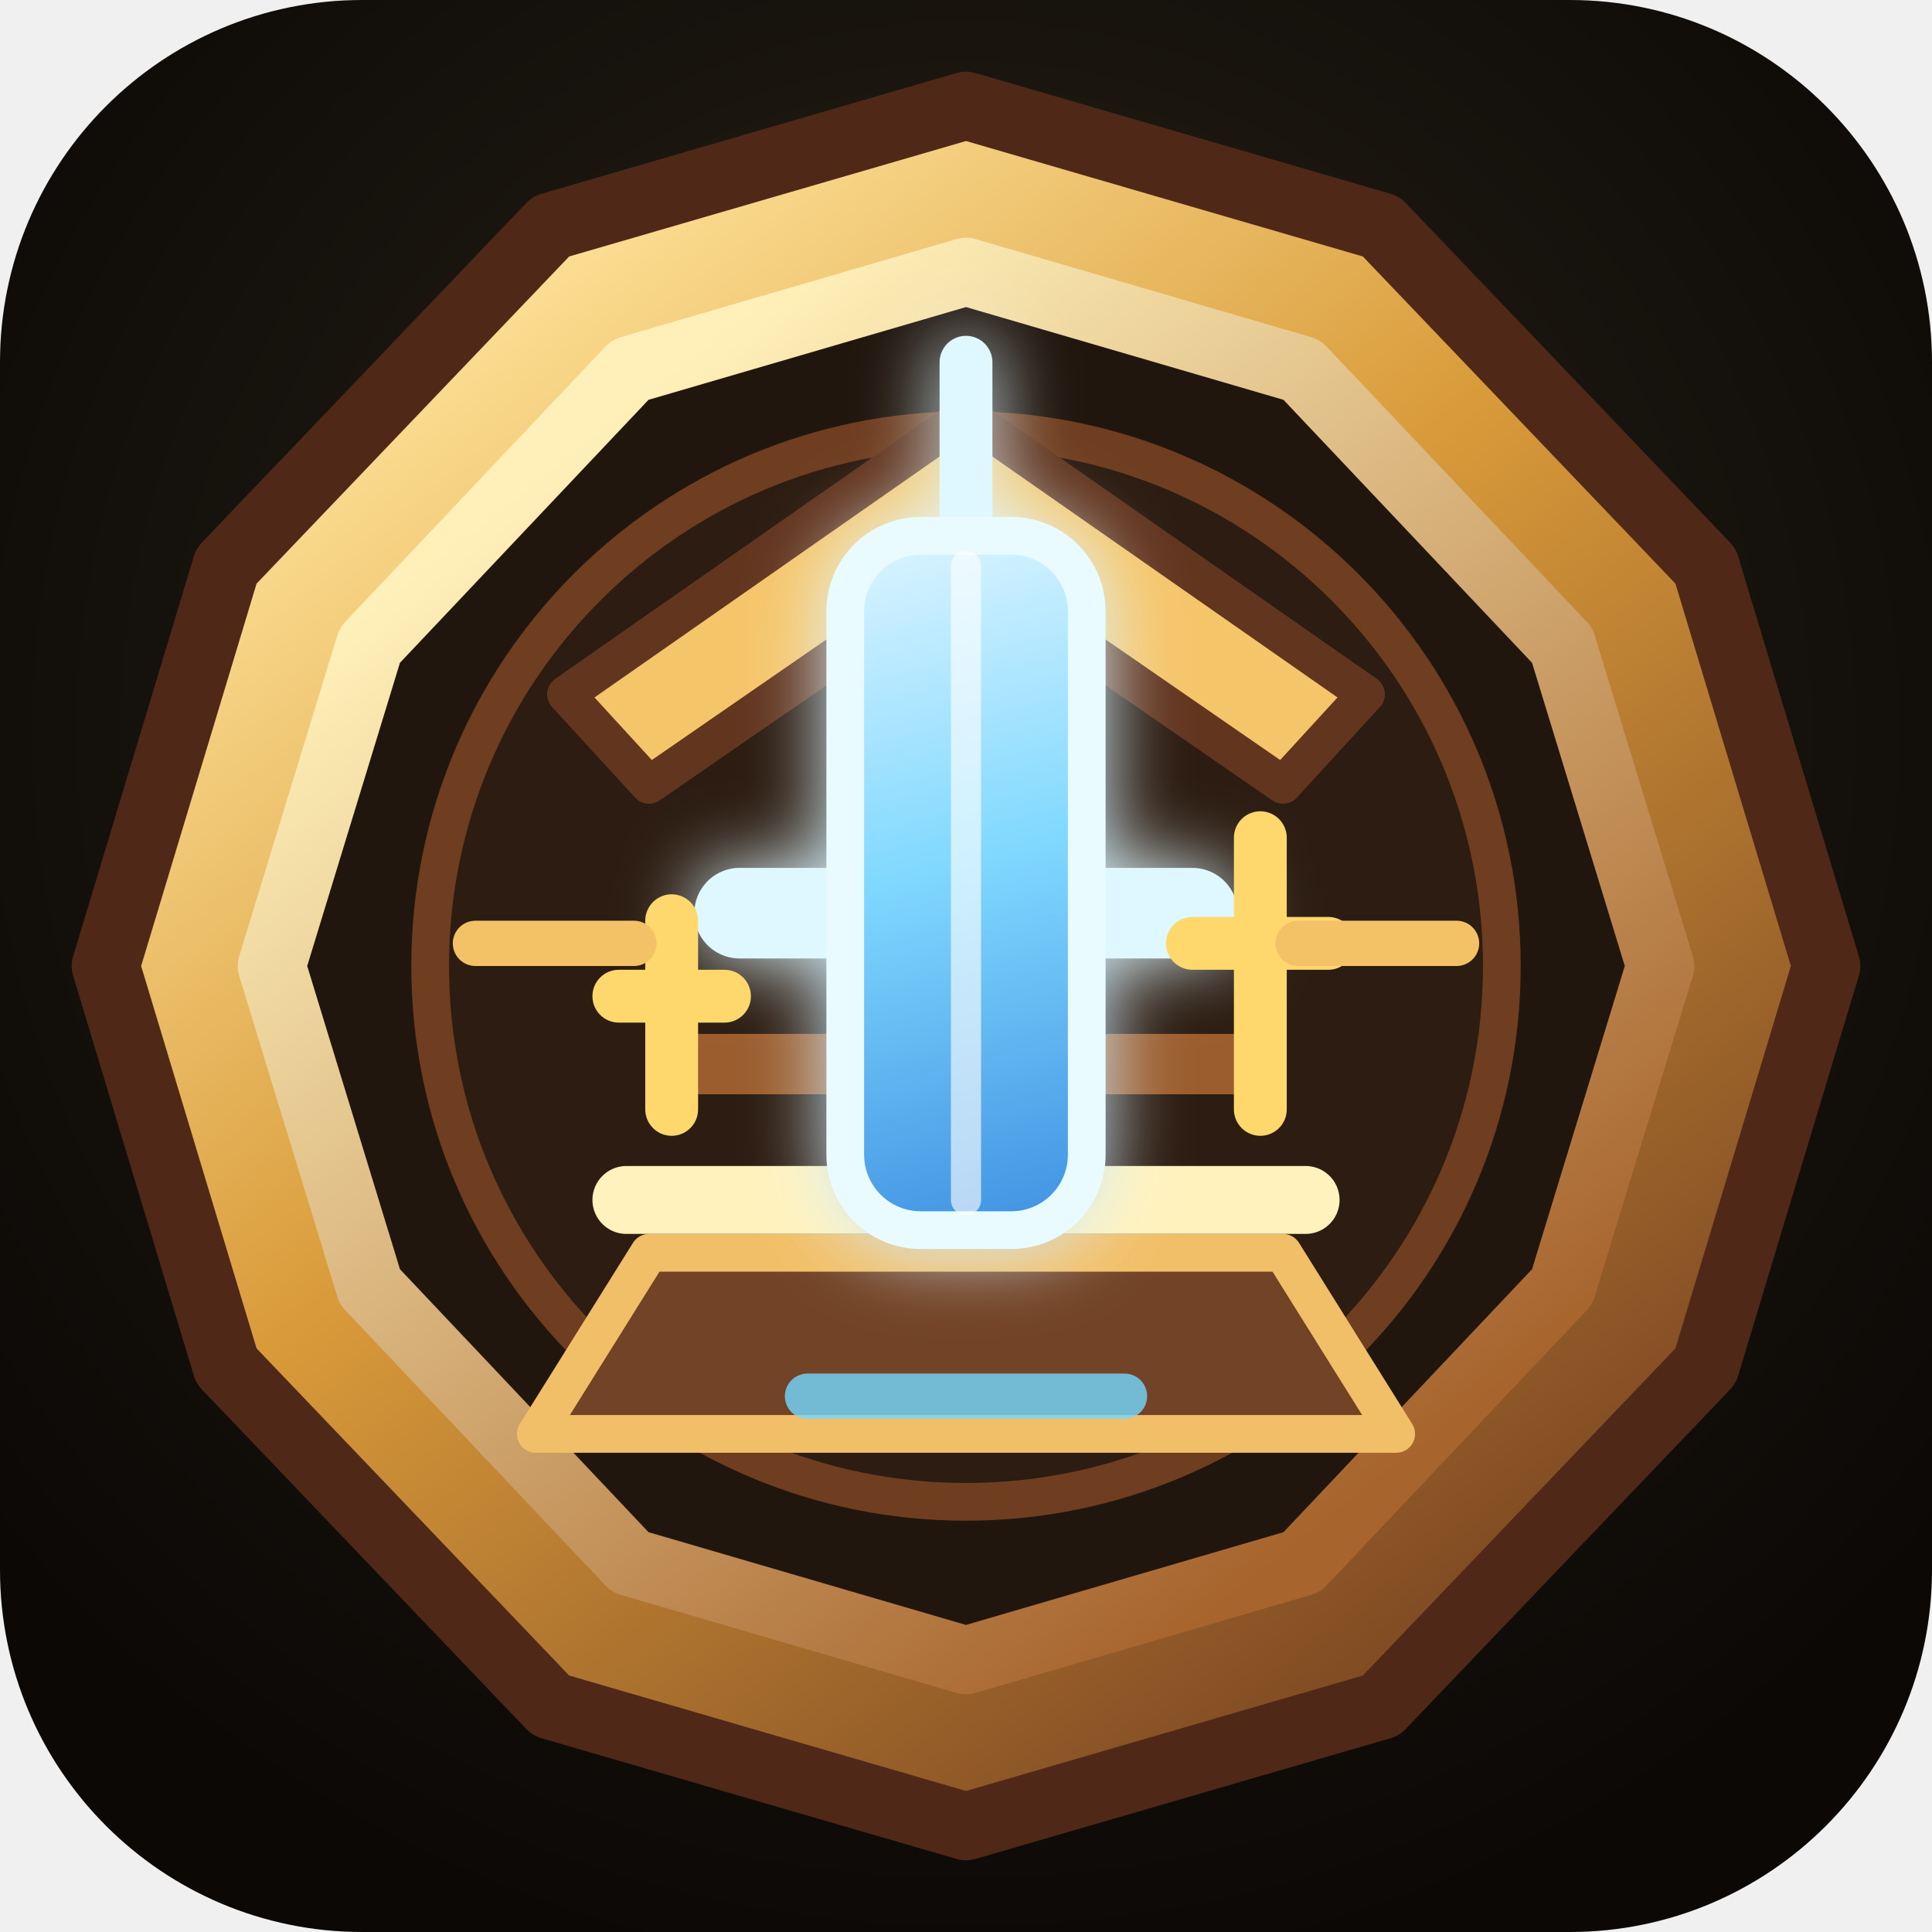
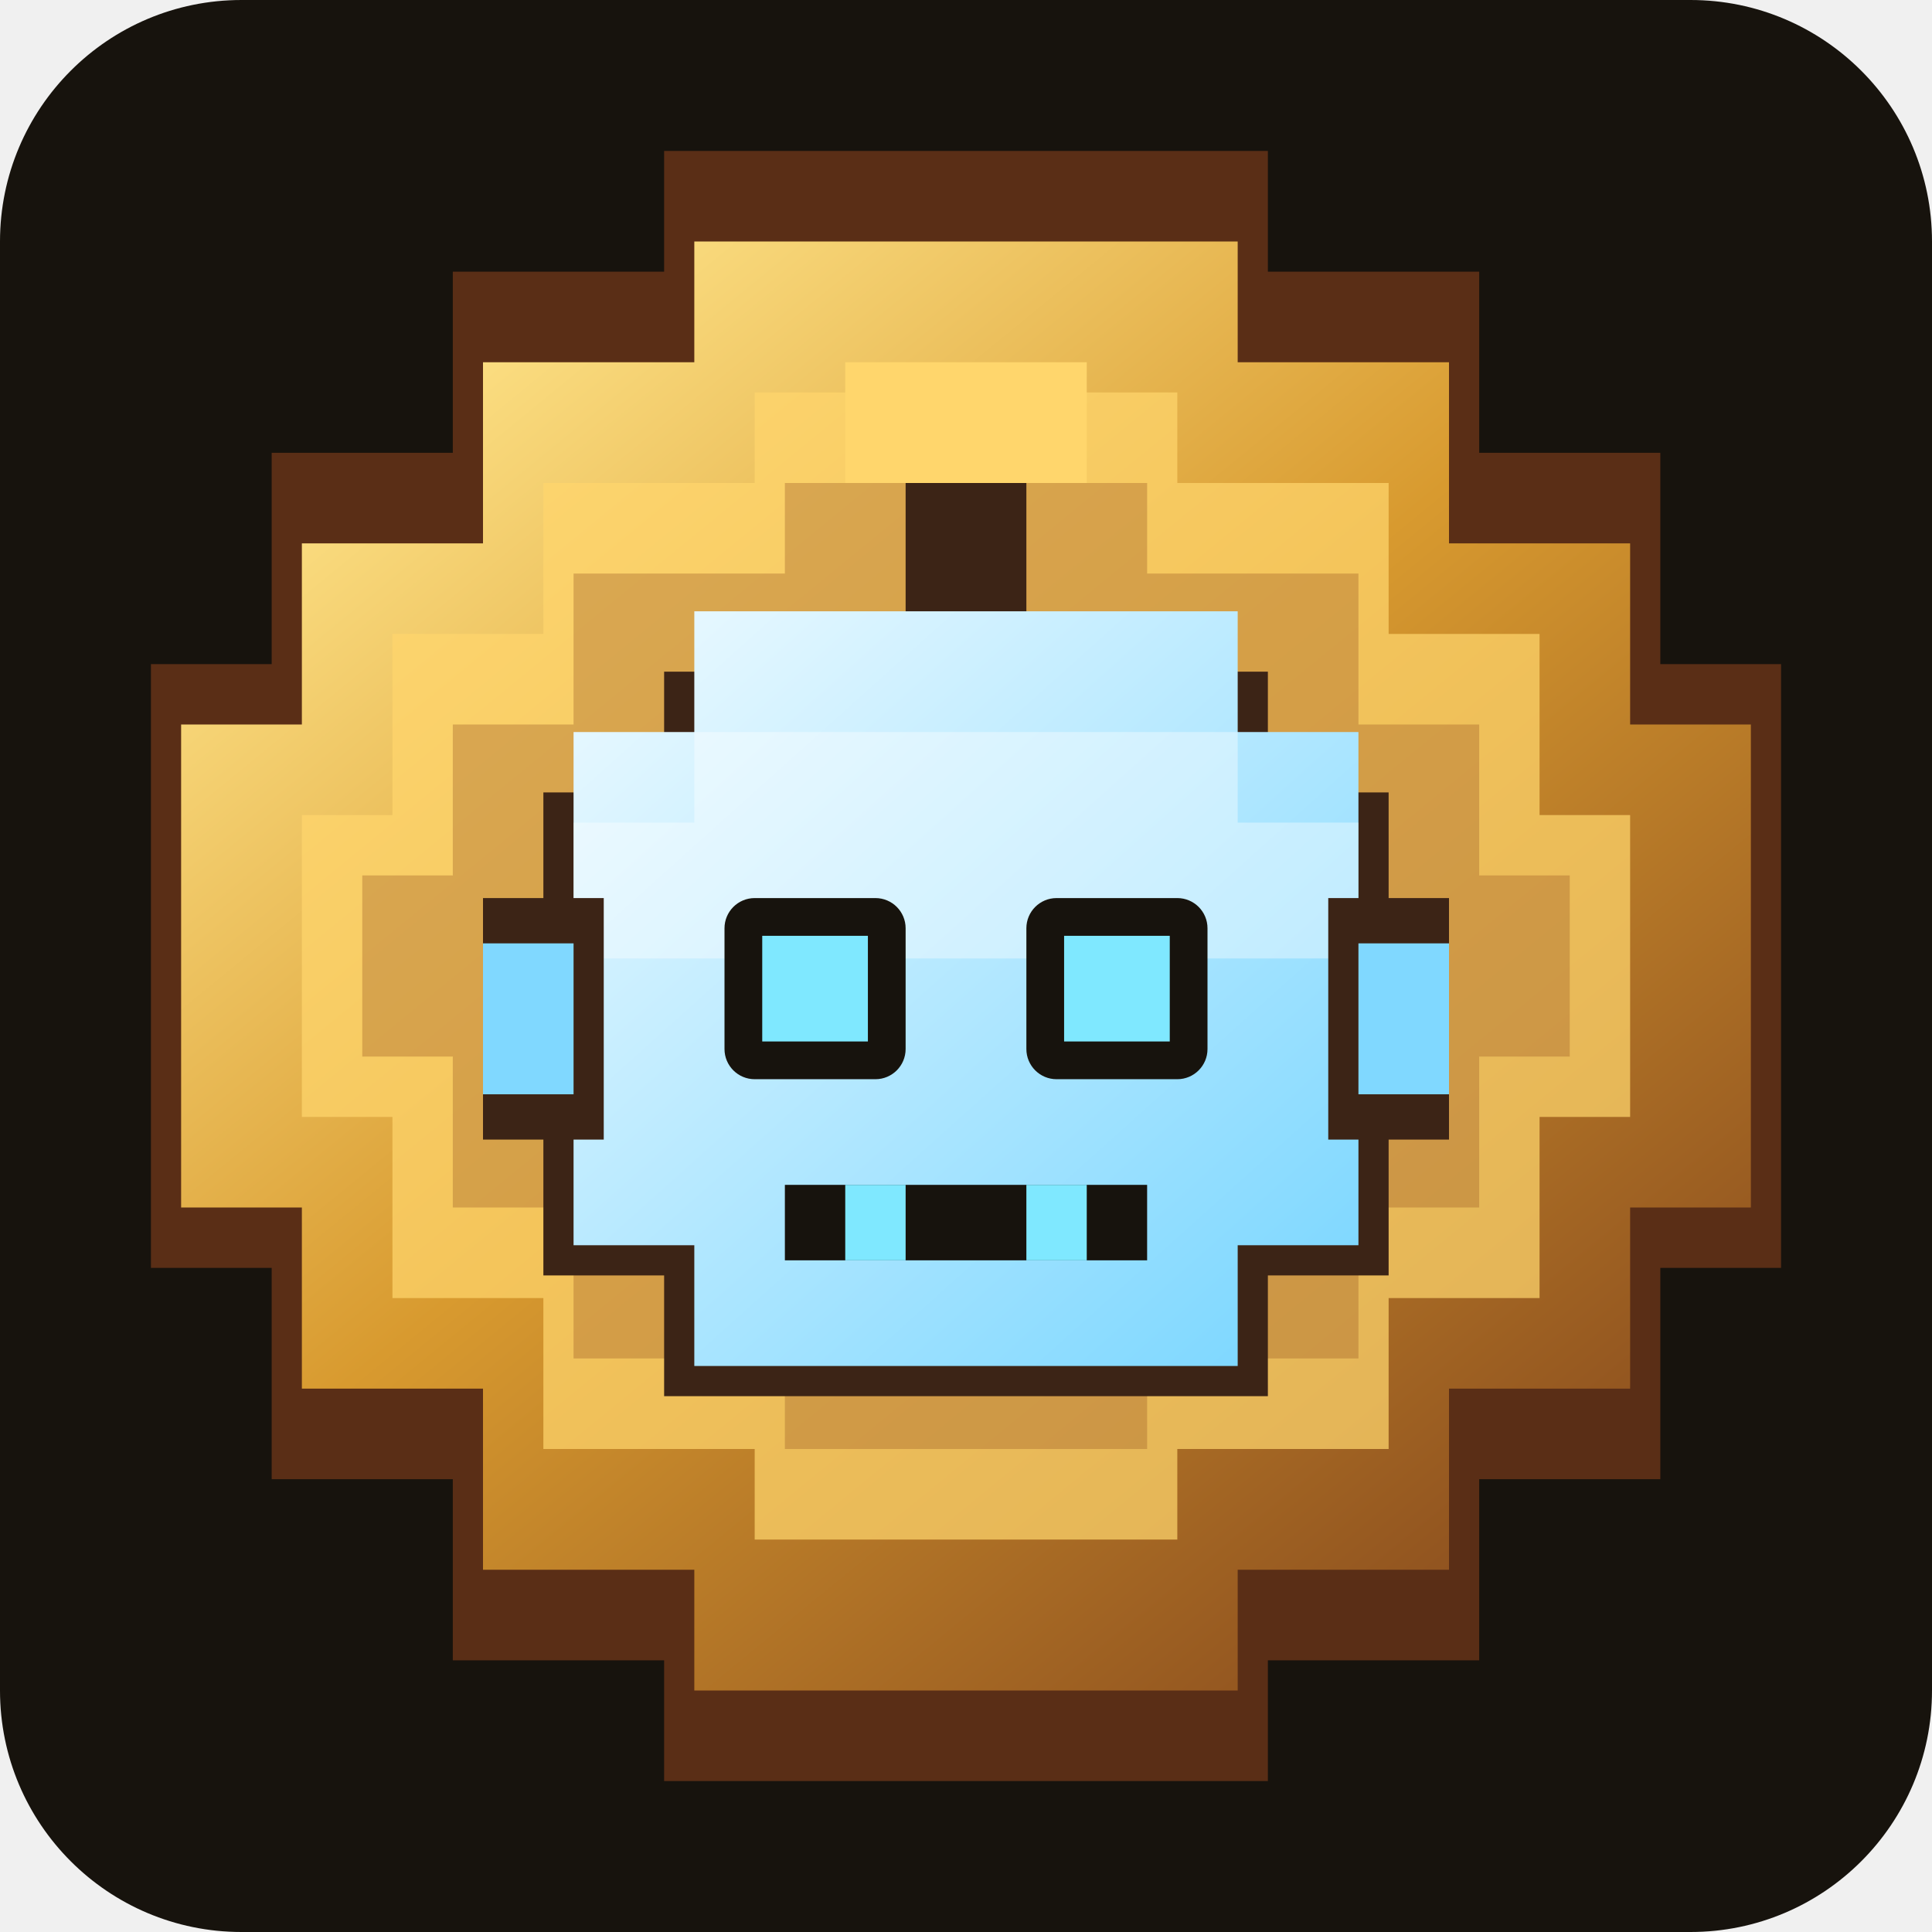
- <svg xmlns="http://www.w3.org/2000/svg" viewBox="0 0 512 512" role="img" aria-label="Trading Gym crest">
+ <svg xmlns="http://www.w3.org/2000/svg" viewBox="0 0 512 512" role="img" aria-label="Trading Gym bot coin">
  <defs>
-     <radialGradient id="bg" cx="50%" cy="38%" r="65%">
-       <stop offset="0%" stop-color="#34301d" />
-       <stop offset="58%" stop-color="#17130d" />
-       <stop offset="100%" stop-color="#0b0806" />
-     </radialGradient>
-     <linearGradient id="coin" x1="112" y1="76" x2="398" y2="440" gradientUnits="userSpaceOnUse">
-       <stop offset="0%" stop-color="#ffe49b" />
-       <stop offset="42%" stop-color="#d99b3a" />
-       <stop offset="100%" stop-color="#7a4522" />
+     <linearGradient id="coin" x1="112" y1="80" x2="400" y2="432" gradientUnits="userSpaceOnUse">
+       <stop offset="0%" stop-color="#ffe58a" />
+       <stop offset="46%" stop-color="#d89a2f" />
+       <stop offset="100%" stop-color="#8a4d1e" />
    </linearGradient>
-     <linearGradient id="inner" x1="144" y1="124" x2="360" y2="398" gradientUnits="userSpaceOnUse">
-       <stop offset="0%" stop-color="#fff0b9" />
-       <stop offset="100%" stop-color="#a7642d" />
+     <linearGradient id="robot" x1="168" y1="150" x2="344" y2="346" gradientUnits="userSpaceOnUse">
+       <stop offset="0%" stop-color="#eefaff" />
+       <stop offset="100%" stop-color="#80d8ff" />
    </linearGradient>
-     <linearGradient id="blade" x1="226" y1="108" x2="290" y2="358" gradientUnits="userSpaceOnUse">
-       <stop offset="0%" stop-color="#ffffff" />
-       <stop offset="48%" stop-color="#80d8ff" />
-       <stop offset="100%" stop-color="#2a79d8" />
-     </linearGradient>
-     <filter id="blueGlow" x="-60%" y="-60%" width="220%" height="220%">
-       <feGaussianBlur stdDeviation="10" result="blur" />
-       <feMerge>
-         <feMergeNode in="blur" />
-         <feMergeNode in="SourceGraphic" />
-       </feMerge>
-     </filter>
  </defs>
-   <rect width="512" height="512" rx="96" fill="url(#bg)" />
-   <circle cx="256" cy="256" r="214" fill="#73d9ff" opacity="0.18" />
-   <path d="M256 28 366 60 452 150 484 256 452 362 366 452 256 484 146 452 60 362 28 256 60 150 146 60Z" fill="url(#coin)" stroke="#4f2818" stroke-width="18" stroke-linejoin="round" />
-   <path d="M256 72 345 98 414 171 440 256 414 341 345 414 256 440 167 414 98 341 72 256 98 171 167 98Z" fill="#21160e" stroke="url(#inner)" stroke-width="18" stroke-linejoin="round" />
-   <circle cx="256" cy="256" r="142" fill="#2c1c11" stroke="#6f3d20" stroke-width="10" />
-   <path d="M150 184 256 110 362 184 340 208 256 150 172 208Z" fill="#f5c56a" stroke="#62351f" stroke-width="10" stroke-linejoin="round" />
-   <path d="M172 332h168l30 48H142Z" fill="#724326" stroke="#f1bf68" stroke-width="10" stroke-linejoin="round" />
-   <path d="M166 318h180" stroke="#fff2bd" stroke-width="18" stroke-linecap="round" />
-   <path d="M184 282h144" stroke="#9b5d2e" stroke-width="16" stroke-linecap="round" />
-   <g filter="url(#blueGlow)">
-     <path d="M256 96v72" stroke="#dff8ff" stroke-width="14" stroke-linecap="round" />
-     <path d="M196 242h120" stroke="#dff8ff" stroke-width="24" stroke-linecap="round" />
-     <rect x="224" y="142" width="64" height="184" rx="20" fill="url(#blade)" stroke="#e9fbff" stroke-width="10" />
-     <path d="M256 150v168" stroke="#ffffff" stroke-width="8" stroke-linecap="round" opacity="0.62" />
-   </g>
-   <path d="M178 294v-50m-14 20h28" stroke="#ffd86d" stroke-width="14" stroke-linecap="round" />
-   <path d="M334 294v-72m-18 28h36" stroke="#ffd86d" stroke-width="14" stroke-linecap="round" />
-   <path d="M214 370h84" stroke="#73d9ff" stroke-width="12" stroke-linecap="round" opacity="0.8" />
-   <path d="M126 250h42M344 250h42" stroke="#f4c266" stroke-width="12" stroke-linecap="round" />
+   <rect width="512" height="512" rx="64" fill="#17130d" />
+   <path d="M176 40h160v32h56v48h48v56h32v160h-32v56h-48v48h-56v32H176v-32h-56v-48H72v-56H40V176h32v-56h48V72h56Z" fill="#5a2e16" />
+   <path d="M184 64h144v32h56v48h48v48h32v128h-32v48h-48v48h-56v32H184v-32h-56v-48H80v-48H48V192h32v-48h48V96h56Z" fill="url(#coin)" />
+   <path d="M200 104h112v24h56v40h40v48h24v80h-24v48h-40v40h-56v24H200v-24h-56v-40h-40v-48H80v-80h24v-48h40v-40h56Z" fill="#ffd66c" opacity="0.72" />
+   <path d="M208 128h96v24h56v40h32v40h24v48h-24v40h-32v40h-56v24h-96v-24h-56v-40h-32v-40H96v-48h24v-40h32v-40h56Z" fill="#9b5a22" opacity="0.35" />
+   <path d="M240 122h32v46h-32Z" fill="#3c2416" />
+   <path d="M224 96h64v32h-64Z" fill="#ffd66c" />
+   <path d="M176 178h160v32h32v128h-32v32H176v-32h-32V210h32Z" fill="#3c2416" />
+   <path d="M184 162h144v32h32v136h-32v32H184v-32h-32V194h32Z" fill="url(#robot)" />
+   <path d="M184 194h144v24h32v36H152v-36h32Z" fill="#ffffff" opacity="0.38" />
+   <rect x="192" y="238" width="48" height="48" rx="8" fill="#17130d" />
+   <rect x="272" y="238" width="48" height="48" rx="8" fill="#17130d" />
+   <rect x="202" y="248" width="28" height="28" fill="#7fe8ff" />
+   <rect x="282" y="248" width="28" height="28" fill="#7fe8ff" />
+   <rect x="208" y="314" width="96" height="20" fill="#17130d" />
+   <rect x="224" y="314" width="16" height="20" fill="#7fe8ff" />
+   <rect x="272" y="314" width="16" height="20" fill="#7fe8ff" />
+   <rect x="128" y="238" width="32" height="64" fill="#3c2416" />
+   <rect x="352" y="238" width="32" height="64" fill="#3c2416" />
+   <rect x="128" y="250" width="24" height="40" fill="#80d8ff" />
+   <rect x="360" y="250" width="24" height="40" fill="#80d8ff" />
</svg>
